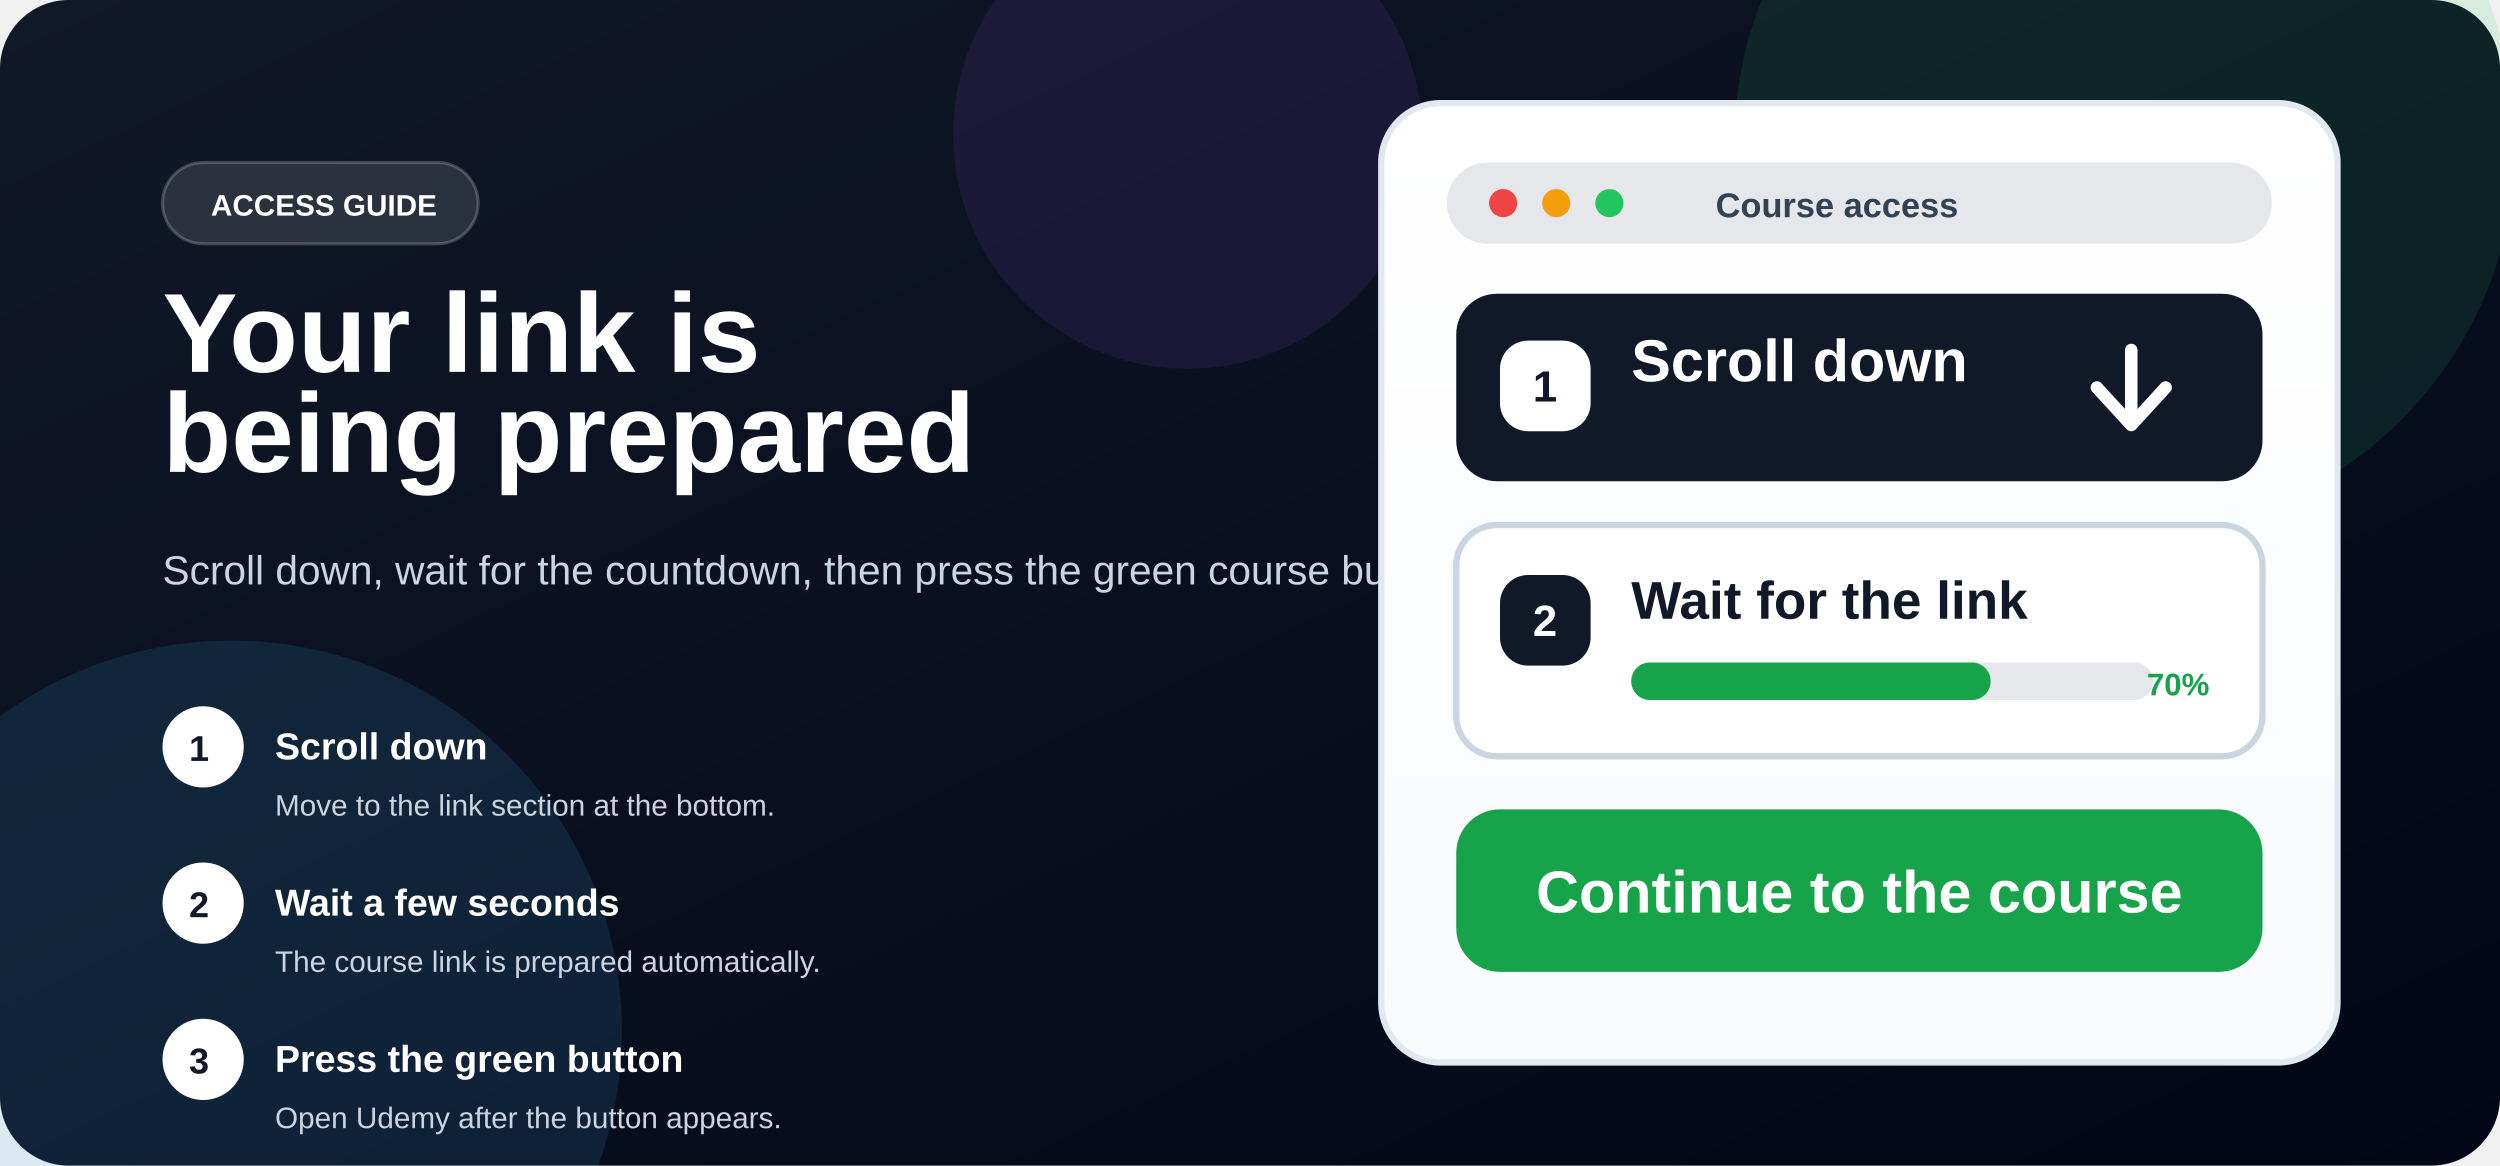
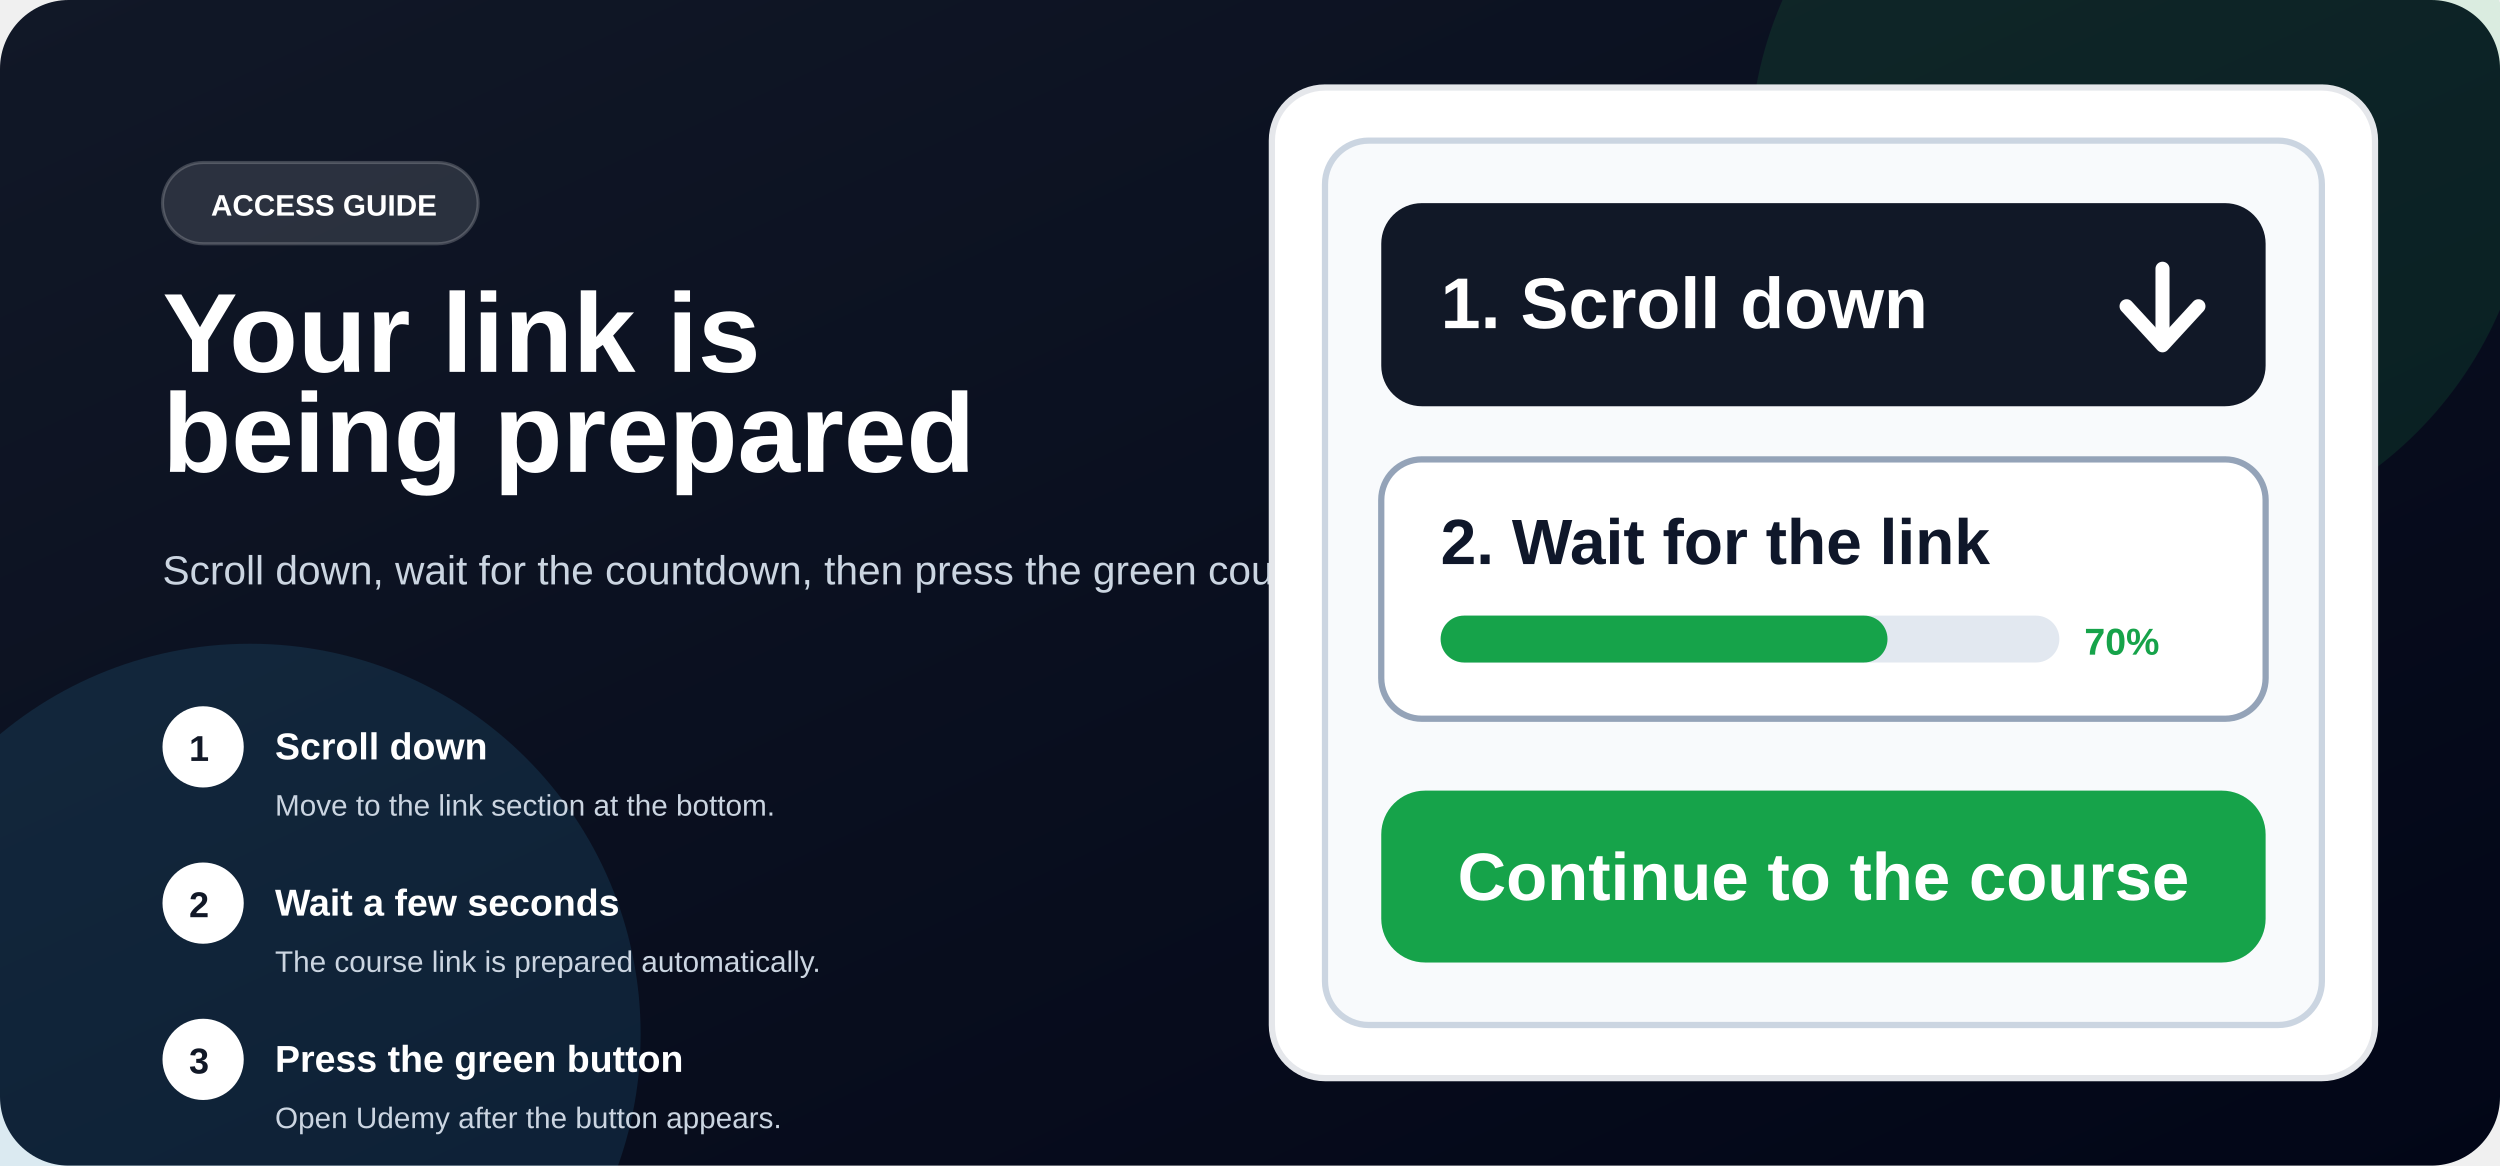
<svg xmlns="http://www.w3.org/2000/svg" width="1600" height="746" viewBox="0 0 1600 746" role="img" aria-labelledby="title desc">
  <defs>
    <linearGradient id="bg" x1="0" y1="0" x2="1" y2="1">
      <stop offset="0" stop-color="#111827" />
      <stop offset="1" stop-color="#020617" />
    </linearGradient>
-     <linearGradient id="panel" x1="0" y1="0" x2="0" y2="1">
-       <stop offset="0" stop-color="#ffffff" />
-       <stop offset="1" stop-color="#f8fafc" />
-     </linearGradient>
  </defs>
  <rect width="1600" height="746" rx="44" fill="url(#bg)" />
-   <circle cx="1360" cy="92" r="250" fill="#22c55e" opacity=".12" />
-   <circle cx="148" cy="660" r="250" fill="#38bdf8" opacity=".12" />
-   <circle cx="760" cy="86" r="150" fill="#a855f7" opacity=".1" />
+   <circle cx="1370" cy="100" r="250" fill="#22c55e" opacity=".11" />
+   <circle cx="160" cy="662" r="250" fill="#38bdf8" opacity=".12" />
  <g transform="translate(104 104)">
    <rect width="202" height="52" rx="26" fill="#ffffff" fill-opacity=".12" stroke="#ffffff" stroke-opacity=".2" stroke-width="2" />
    <text x="31" y="34" font-family="Arial, sans-serif" font-size="19" font-weight="900" fill="#ffffff">ACCESS GUIDE</text>
    <text x="0" y="134" font-family="Arial, sans-serif" font-size="72" font-weight="900" fill="#ffffff">Your link is</text>
    <text x="0" y="198" font-family="Arial, sans-serif" font-size="72" font-weight="900" fill="#ffffff">being prepared</text>
    <text x="0" y="270" font-family="Arial, sans-serif" font-size="26" fill="#cbd5e1">Scroll down, wait for the countdown, then press the green course button.</text>
    <g transform="translate(0 348)">
      <circle cx="26" cy="26" r="26" fill="#ffffff" />
      <text x="17" y="35" font-family="Arial, sans-serif" font-size="23" font-weight="900" fill="#111827">1</text>
      <text x="72" y="34" font-family="Arial, sans-serif" font-size="24" font-weight="900" fill="#ffffff">Scroll down</text>
      <text x="72" y="70" font-family="Arial, sans-serif" font-size="19" fill="#cbd5e1">Move to the link section at the bottom.</text>
    </g>
    <g transform="translate(0 448)">
      <circle cx="26" cy="26" r="26" fill="#ffffff" />
      <text x="17" y="35" font-family="Arial, sans-serif" font-size="23" font-weight="900" fill="#111827">2</text>
      <text x="72" y="34" font-family="Arial, sans-serif" font-size="24" font-weight="900" fill="#ffffff">Wait a few seconds</text>
      <text x="72" y="70" font-family="Arial, sans-serif" font-size="19" fill="#cbd5e1">The course link is prepared automatically.</text>
    </g>
    <g transform="translate(0 548)">
      <circle cx="26" cy="26" r="26" fill="#ffffff" />
      <text x="17" y="35" font-family="Arial, sans-serif" font-size="23" font-weight="900" fill="#111827">3</text>
      <text x="72" y="34" font-family="Arial, sans-serif" font-size="24" font-weight="900" fill="#ffffff">Press the green button</text>
      <text x="72" y="70" font-family="Arial, sans-serif" font-size="19" fill="#cbd5e1">Open Udemy after the button appears.</text>
    </g>
  </g>
-   <g transform="translate(884 66)">
-     <rect width="612" height="614" rx="38" fill="url(#panel)" stroke="#e2e8f0" stroke-width="4" />
-     <rect x="42" y="38" width="528" height="52" rx="26" fill="#e5e7eb" />
-     <circle cx="78" cy="64" r="9" fill="#ef4444" />
-     <circle cx="112" cy="64" r="9" fill="#f59e0b" />
-     <circle cx="146" cy="64" r="9" fill="#22c55e" />
-     <text x="214" y="73" font-family="Arial, sans-serif" font-size="22" font-weight="900" fill="#334155">Course access</text>
-     <g transform="translate(48 122)">
-       <rect width="516" height="120" rx="26" fill="#111827" />
-       <rect x="28" y="30" width="58" height="58" rx="18" fill="#ffffff" />
-       <text x="49" y="69" font-family="Arial, sans-serif" font-size="28" font-weight="900" fill="#111827">1</text>
-       <text x="112" y="56" font-family="Arial, sans-serif" font-size="38" font-weight="900" fill="#ffffff">Scroll down</text>
-       <path d="M432 36v42" stroke="#ffffff" stroke-width="8" stroke-linecap="round" />
-       <path d="M410 60l22 24 22-24" fill="none" stroke="#ffffff" stroke-width="8" stroke-linecap="round" stroke-linejoin="round" />
+   <g transform="translate(814 56)">
+     <rect width="706" height="634" rx="34" fill="#ffffff" stroke="#e5e7eb" stroke-width="4" />
+     <rect x="34" y="34" width="638" height="566" rx="28" fill="#f8fafc" stroke="#cbd5e1" stroke-width="4" />
+     <g transform="translate(70 74)">
+       <rect width="566" height="130" rx="26" fill="#111827" />
+       <text x="38" y="80" font-family="Arial, sans-serif" font-size="46" font-weight="900" fill="#ffffff">1. Scroll down</text>
+       <path d="M500 42v42" stroke="#ffffff" stroke-width="9" stroke-linecap="round" />
+       <path d="M477 66l23 25 23-25" fill="none" stroke="#ffffff" stroke-width="9" stroke-linecap="round" stroke-linejoin="round" />
    </g>
-     <g transform="translate(48 270)">
-       <rect width="516" height="148" rx="26" fill="#ffffff" stroke="#cbd5e1" stroke-width="4" />
-       <rect x="28" y="32" width="58" height="58" rx="18" fill="#111827" />
-       <text x="49" y="71" font-family="Arial, sans-serif" font-size="28" font-weight="900" fill="#ffffff">2</text>
-       <text x="112" y="60" font-family="Arial, sans-serif" font-size="34" font-weight="900" fill="#111827">Wait for the link</text>
-       <rect x="112" y="88" width="334" height="24" rx="12" fill="#e5e7eb" />
-       <rect x="112" y="88" width="230" height="24" rx="12" fill="#16a34a" />
-       <text x="462" y="109" text-anchor="middle" font-family="Arial, sans-serif" font-size="20" font-weight="900" fill="#16a34a">70%</text>
+     <g transform="translate(70 238)">
+       <rect width="566" height="166" rx="26" fill="#ffffff" stroke="#94a3b8" stroke-width="4" />
+       <text x="38" y="67" font-family="Arial, sans-serif" font-size="41" font-weight="900" fill="#0f172a">2. Wait for the link</text>
+       <rect x="38" y="100" width="396" height="30" rx="15" fill="#e2e8f0" />
+       <rect x="38" y="100" width="286" height="30" rx="15" fill="#16a34a" />
+       <text x="474" y="125" text-anchor="middle" font-family="Arial, sans-serif" font-size="24" font-weight="900" fill="#16a34a">70%</text>
    </g>
-     <g transform="translate(48 452)">
-       <rect width="516" height="104" rx="28" fill="#16a34a" />
-       <text x="258" y="66" text-anchor="middle" font-family="Arial, sans-serif" font-size="38" font-weight="900" fill="#ffffff">Continue to the course</text>
+     <g transform="translate(70 450)">
+       <rect width="566" height="110" rx="28" fill="#16a34a" />
+       <text x="283" y="70" text-anchor="middle" font-family="Arial, sans-serif" font-size="43" font-weight="900" fill="#ffffff">Continue to the course</text>
    </g>
  </g>
</svg>
